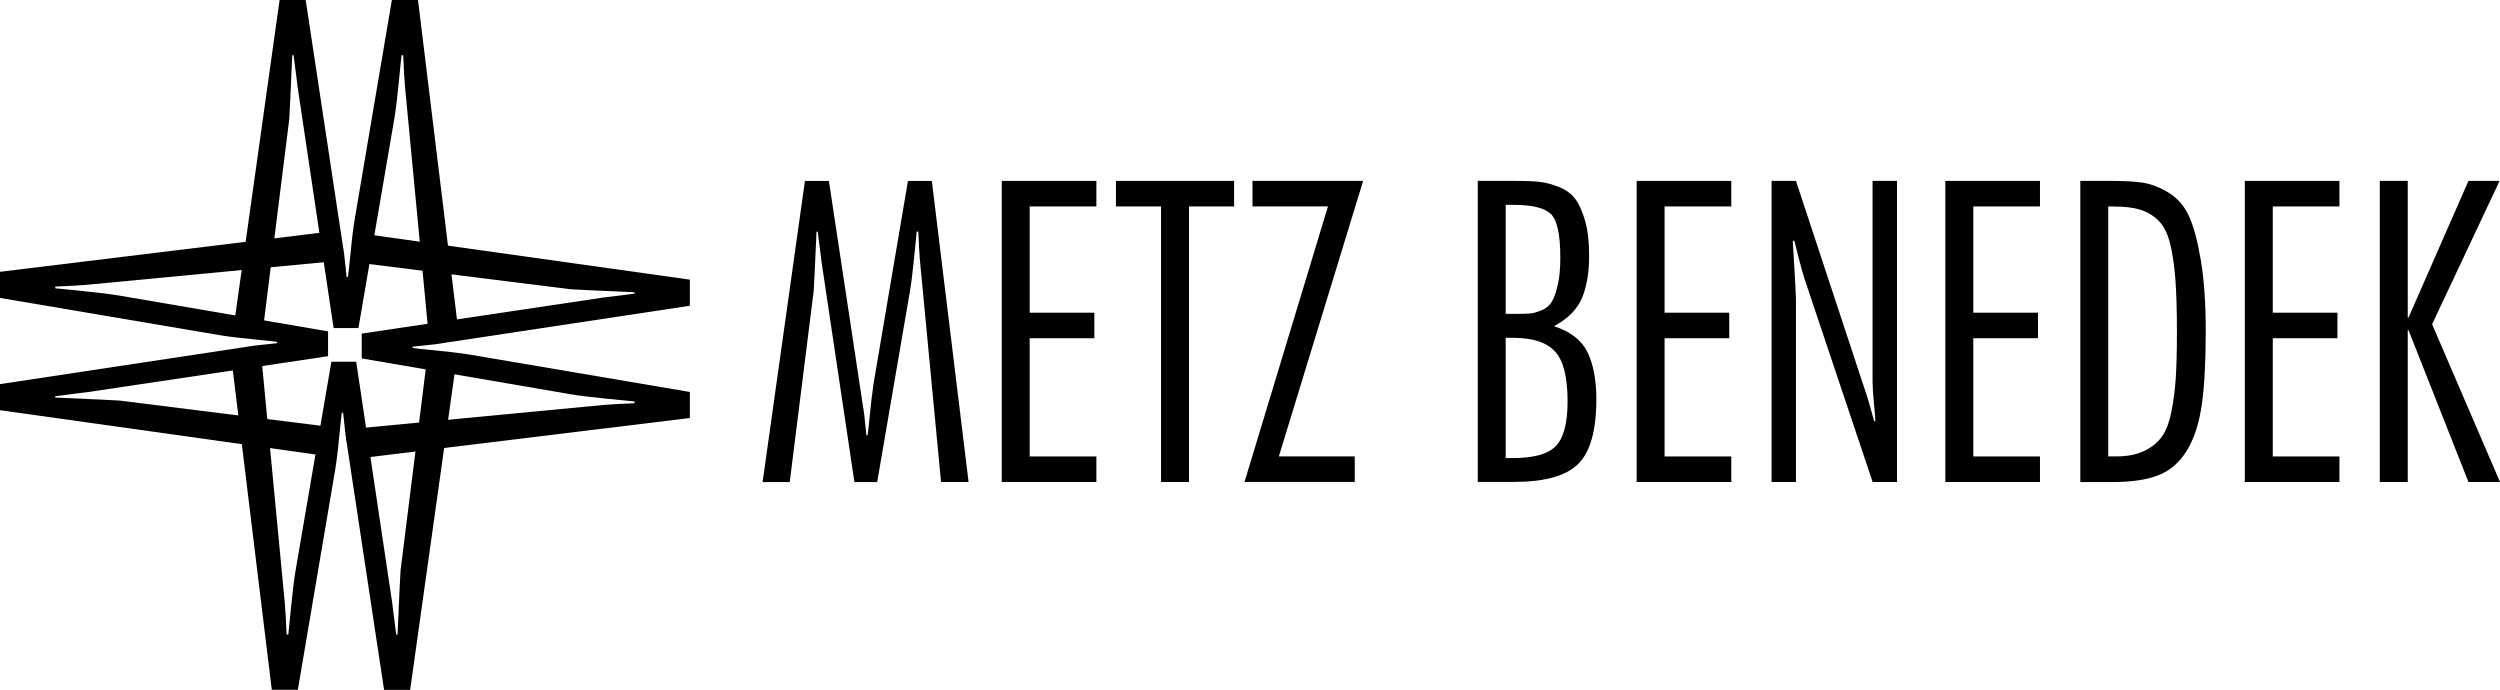
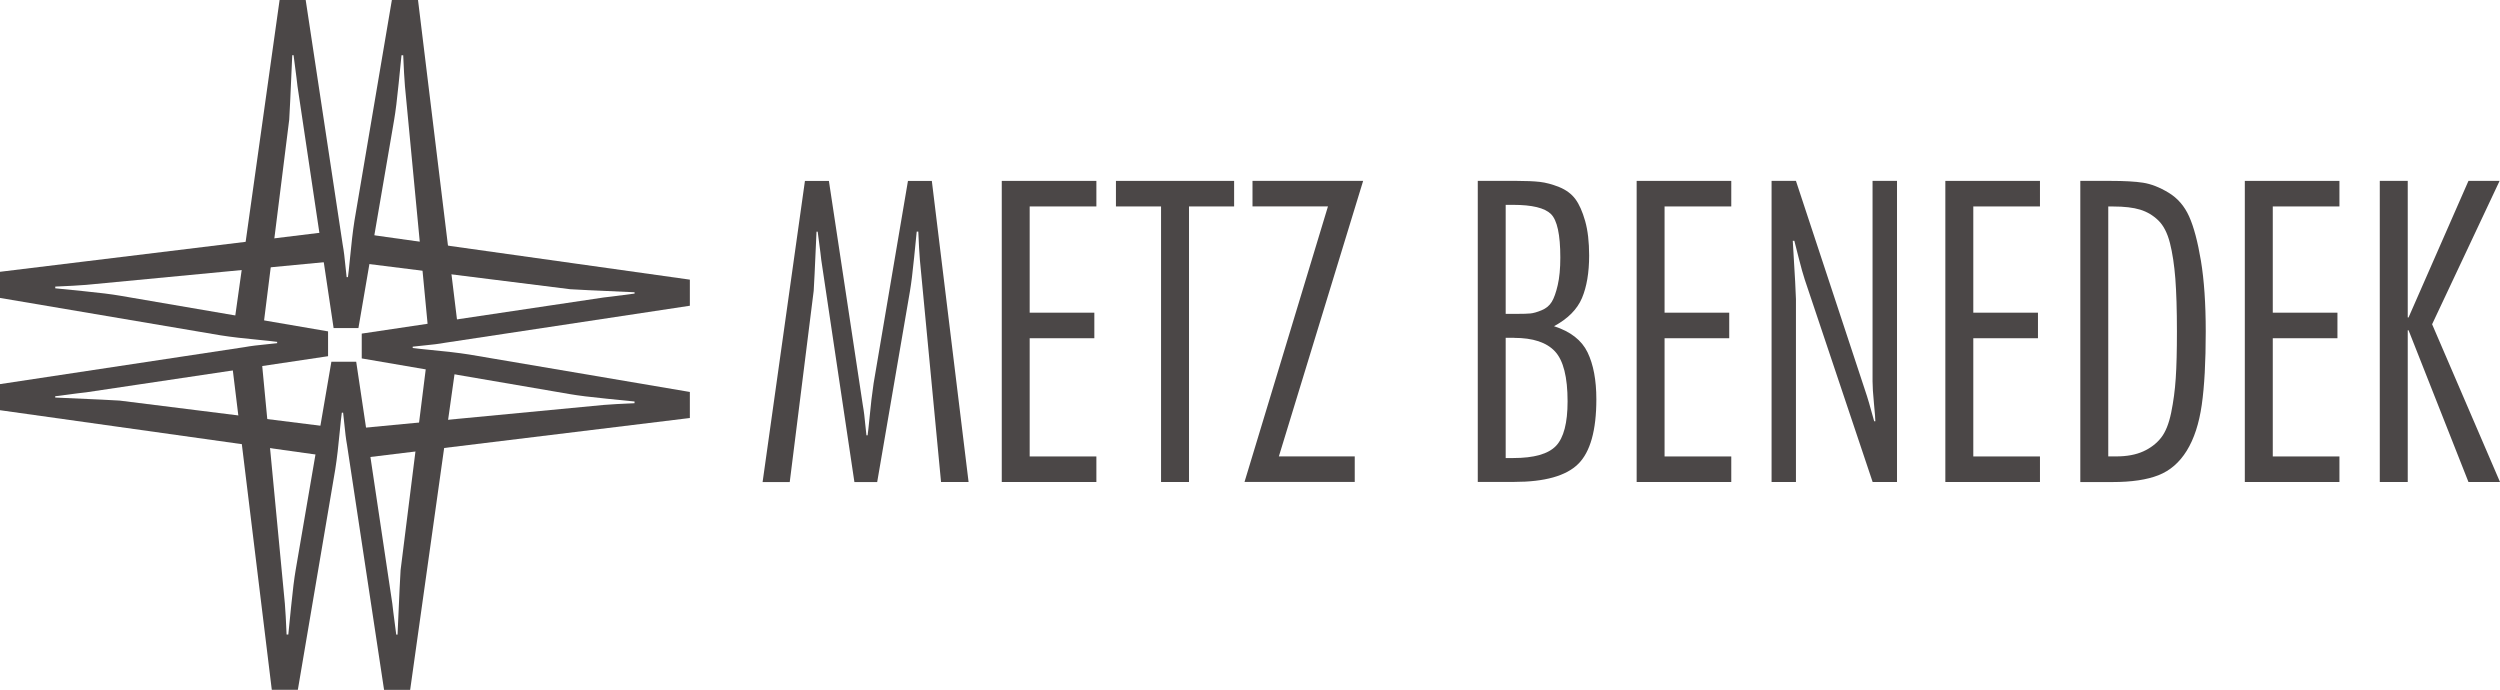
- <svg xmlns="http://www.w3.org/2000/svg" id="Layer_1" version="1.1" viewBox="0 0 550.88 152">
+ <svg xmlns="http://www.w3.org/2000/svg" id="Layer_1" version="1.1" viewBox="0 0 550.88 152" fill="#4b4747">
  <g>
    <path d="M205.33,39.86l8.1,66.35h-6.07l-4.66-48.92c-.12-1.47-.24-3.55-.35-6.25h-.35c-.06.53-.25,2.42-.57,5.68-.32,3.26-.63,5.73-.92,7.44l-7.22,42.06h-5.02l-7.3-48.92c0-.18-.26-2.26-.79-6.25h-.26c-.35,8.04-.56,12.38-.62,13.02l-5.28,42.15h-5.98l9.33-66.35h5.28l7.48,49.45c.12.65.22,1.34.31,2.07.09.73.18,1.56.26,2.46.09.91.16,1.6.22,2.07h.26c.12-.88.25-2.08.4-3.61.15-1.52.29-2.93.44-4.22.15-1.29.31-2.49.48-3.61l7.57-44.61h5.28Z" />
    <path d="M241.59,39.86v5.63h-14.7v23.41h14.25v5.63h-14.25v26.05h14.7v5.63h-20.85V39.86h20.85Z" />
    <path d="M271.94,39.86v5.63h-9.94v60.72h-6.16v-60.72h-9.94v-5.63h26.05Z" />
    <path d="M300.37,39.86l-18.57,60.71h16.72v5.63h-24.29l18.39-60.72h-16.63v-5.63h24.37Z" />
    <path d="M325.62,39.86h8.62c2.05,0,3.74.07,5.06.22,1.32.15,2.74.53,4.27,1.14,1.52.62,2.71,1.5,3.56,2.64.85,1.14,1.57,2.76,2.16,4.84.59,2.08.88,4.62.88,7.61,0,3.75-.53,6.88-1.58,9.37-1.06,2.49-3.11,4.56-6.16,6.2,3.64,1.17,6.1,3.09,7.39,5.76,1.29,2.67,1.94,6.12,1.94,10.34,0,6.86-1.34,11.62-4,14.25-2.67,2.64-7.38,3.96-14.12,3.96h-8.01V39.86ZM333.45,45.14h-1.67v24.02h2.55c1.29,0,2.26-.03,2.9-.09.64-.06,1.47-.29,2.46-.7,1-.41,1.74-1.03,2.24-1.85.5-.82.94-2.05,1.32-3.7.38-1.64.57-3.67.57-6.07,0-5.04-.69-8.24-2.07-9.59-1.38-1.35-4.15-2.02-8.32-2.02ZM333.63,74.44h-1.85v26.49h1.67c4.58,0,7.71-.89,9.42-2.68,1.7-1.79,2.55-5.06,2.55-9.81,0-5.34-.92-9-2.77-11-1.85-1.99-4.85-2.99-9.02-2.99Z" />
    <path d="M381.49,39.86v5.63h-14.7v23.41h14.25v5.63h-14.25v26.05h14.7v5.63h-20.85V39.86h20.85Z" />
    <path d="M418.01,39.86v66.35h-5.37l-14.96-44.61c-.35-1.06-.79-2.62-1.32-4.71-.53-2.08-.85-3.36-.97-3.83h-.35c.47,7.69.7,11.97.7,12.85v40.3h-5.37V39.86h5.37l15.22,46.11c.53,1.53,1.2,3.81,2.02,6.86h.26c0-.47-.1-1.77-.31-3.92-.21-2.14-.31-3.77-.31-4.88v-44.17h5.37Z" />
    <path d="M449.51,39.86v5.63h-14.69v23.41h14.25v5.63h-14.25v26.05h14.69v5.63h-20.85V39.86h20.85Z" />
    <path d="M458.4,106.2V39.86h6.69c2.99,0,5.37.13,7.13.4s3.64,1,5.63,2.2c1.99,1.2,3.5,2.95,4.53,5.24,1.03,2.29,1.89,5.54,2.6,9.77.7,4.22,1.06,9.42,1.06,15.57,0,6.69-.29,12.09-.88,16.19-.59,4.11-1.69,7.47-3.3,10.08-1.61,2.61-3.7,4.41-6.25,5.41-2.55,1-5.91,1.5-10.07,1.5h-7.13ZM464.56,45.49v55.08h1.76c2.35,0,4.32-.37,5.94-1.1,1.61-.73,2.92-1.73,3.92-2.99,1-1.26,1.74-3.11,2.24-5.54.5-2.43.84-4.97,1.01-7.61.18-2.64.26-6.07.26-10.29,0-4.75-.12-8.64-.35-11.66-.24-3.02-.63-5.63-1.19-7.83-.56-2.2-1.41-3.86-2.55-4.97-1.14-1.11-2.48-1.91-4-2.38-1.53-.47-3.52-.7-5.98-.7h-1.06Z" />
    <path d="M515.5,39.86v5.63h-14.69v23.41h14.25v5.63h-14.25v26.05h14.69v5.63h-20.85V39.86h20.85Z" />
    <path d="M550.79,39.86l-14.87,31.59,14.96,34.76h-6.95l-13.2-33.44h-.18v33.44h-6.16V39.86h6.16v30.09h.18l13.2-30.09h6.86Z" />
  </g>
  <path d="M92.11,0l8.82,72.3h-6.62l-5.08-53.31c-.13-1.6-.26-3.87-.38-6.81h-.38c-.06.58-.27,2.64-.62,6.18-.35,3.55-.69,6.25-1.01,8.1l-7.86,45.83h-5.47l-7.96-53.31c0-.19-.29-2.46-.86-6.81h-.29c-.38,8.76-.61,13.49-.67,14.19l-5.75,45.93h-6.52L61.61,0h5.75l8.15,53.89c.13.7.24,1.45.34,2.25.1.8.19,1.69.29,2.68.1.99.18,1.74.24,2.25h.29c.13-.96.27-2.27.43-3.93.16-1.66.32-3.2.48-4.6.16-1.4.34-2.72.53-3.93L86.35,0h5.75Z" />
  <path d="M59.89,152l-8.82-72.3h6.62l5.08,53.31c.13,1.6.26,3.87.38,6.81h.38c.06-.57.27-2.64.62-6.18.35-3.55.69-6.25,1.01-8.1l7.86-45.83h5.47l7.96,53.31c0,.19.29,2.46.86,6.81h.29c.38-8.76.61-13.49.67-14.19l5.75-45.93h6.52l-10.16,72.3h-5.75l-8.15-53.89c-.13-.7-.24-1.46-.34-2.26s-.19-1.69-.29-2.68c-.1-.99-.18-1.74-.24-2.25h-.29c-.13.96-.27,2.27-.43,3.93-.16,1.66-.32,3.2-.48,4.6-.16,1.41-.34,2.72-.53,3.93l-8.25,48.61h-5.75Z" />
  <path d="M152,92.11l-72.3,8.82v-6.62l53.31-5.08c1.6-.13,3.87-.26,6.81-.38v-.38c-.58-.06-2.64-.27-6.18-.62-3.55-.35-6.25-.69-8.1-1.01l-45.83-7.86v-5.47l53.31-7.96c.19,0,2.46-.29,6.81-.86v-.29c-8.76-.38-13.49-.61-14.19-.67l-45.93-5.75v-6.52l72.3,10.16v5.75l-53.89,8.15c-.7.13-1.45.24-2.25.34-.8.1-1.69.19-2.68.29-.99.1-1.74.18-2.25.24v.29c.96.13,2.27.27,3.93.43,1.66.16,3.2.32,4.6.48,1.4.16,2.72.34,3.93.53l48.61,8.25v5.75Z" />
  <path d="M0,59.89l72.3-8.82v6.62l-53.31,5.08c-1.6.13-3.87.26-6.81.38v.38c.58.06,2.64.27,6.18.62,3.55.35,6.25.69,8.1,1.01l45.83,7.86v5.47l-53.31,7.96c-.19,0-2.46.29-6.81.86v.29c8.76.38,13.49.61,14.19.67l45.93,5.75v6.52L0,90.39v-5.75l53.89-8.15c.7-.13,1.45-.24,2.25-.34.8-.1,1.69-.19,2.68-.29.99-.1,1.74-.18,2.25-.24v-.29c-.96-.13-2.27-.27-3.93-.43-1.66-.16-3.2-.32-4.6-.48-1.4-.16-2.72-.34-3.93-.53L0,65.65v-5.75Z" />
</svg>
